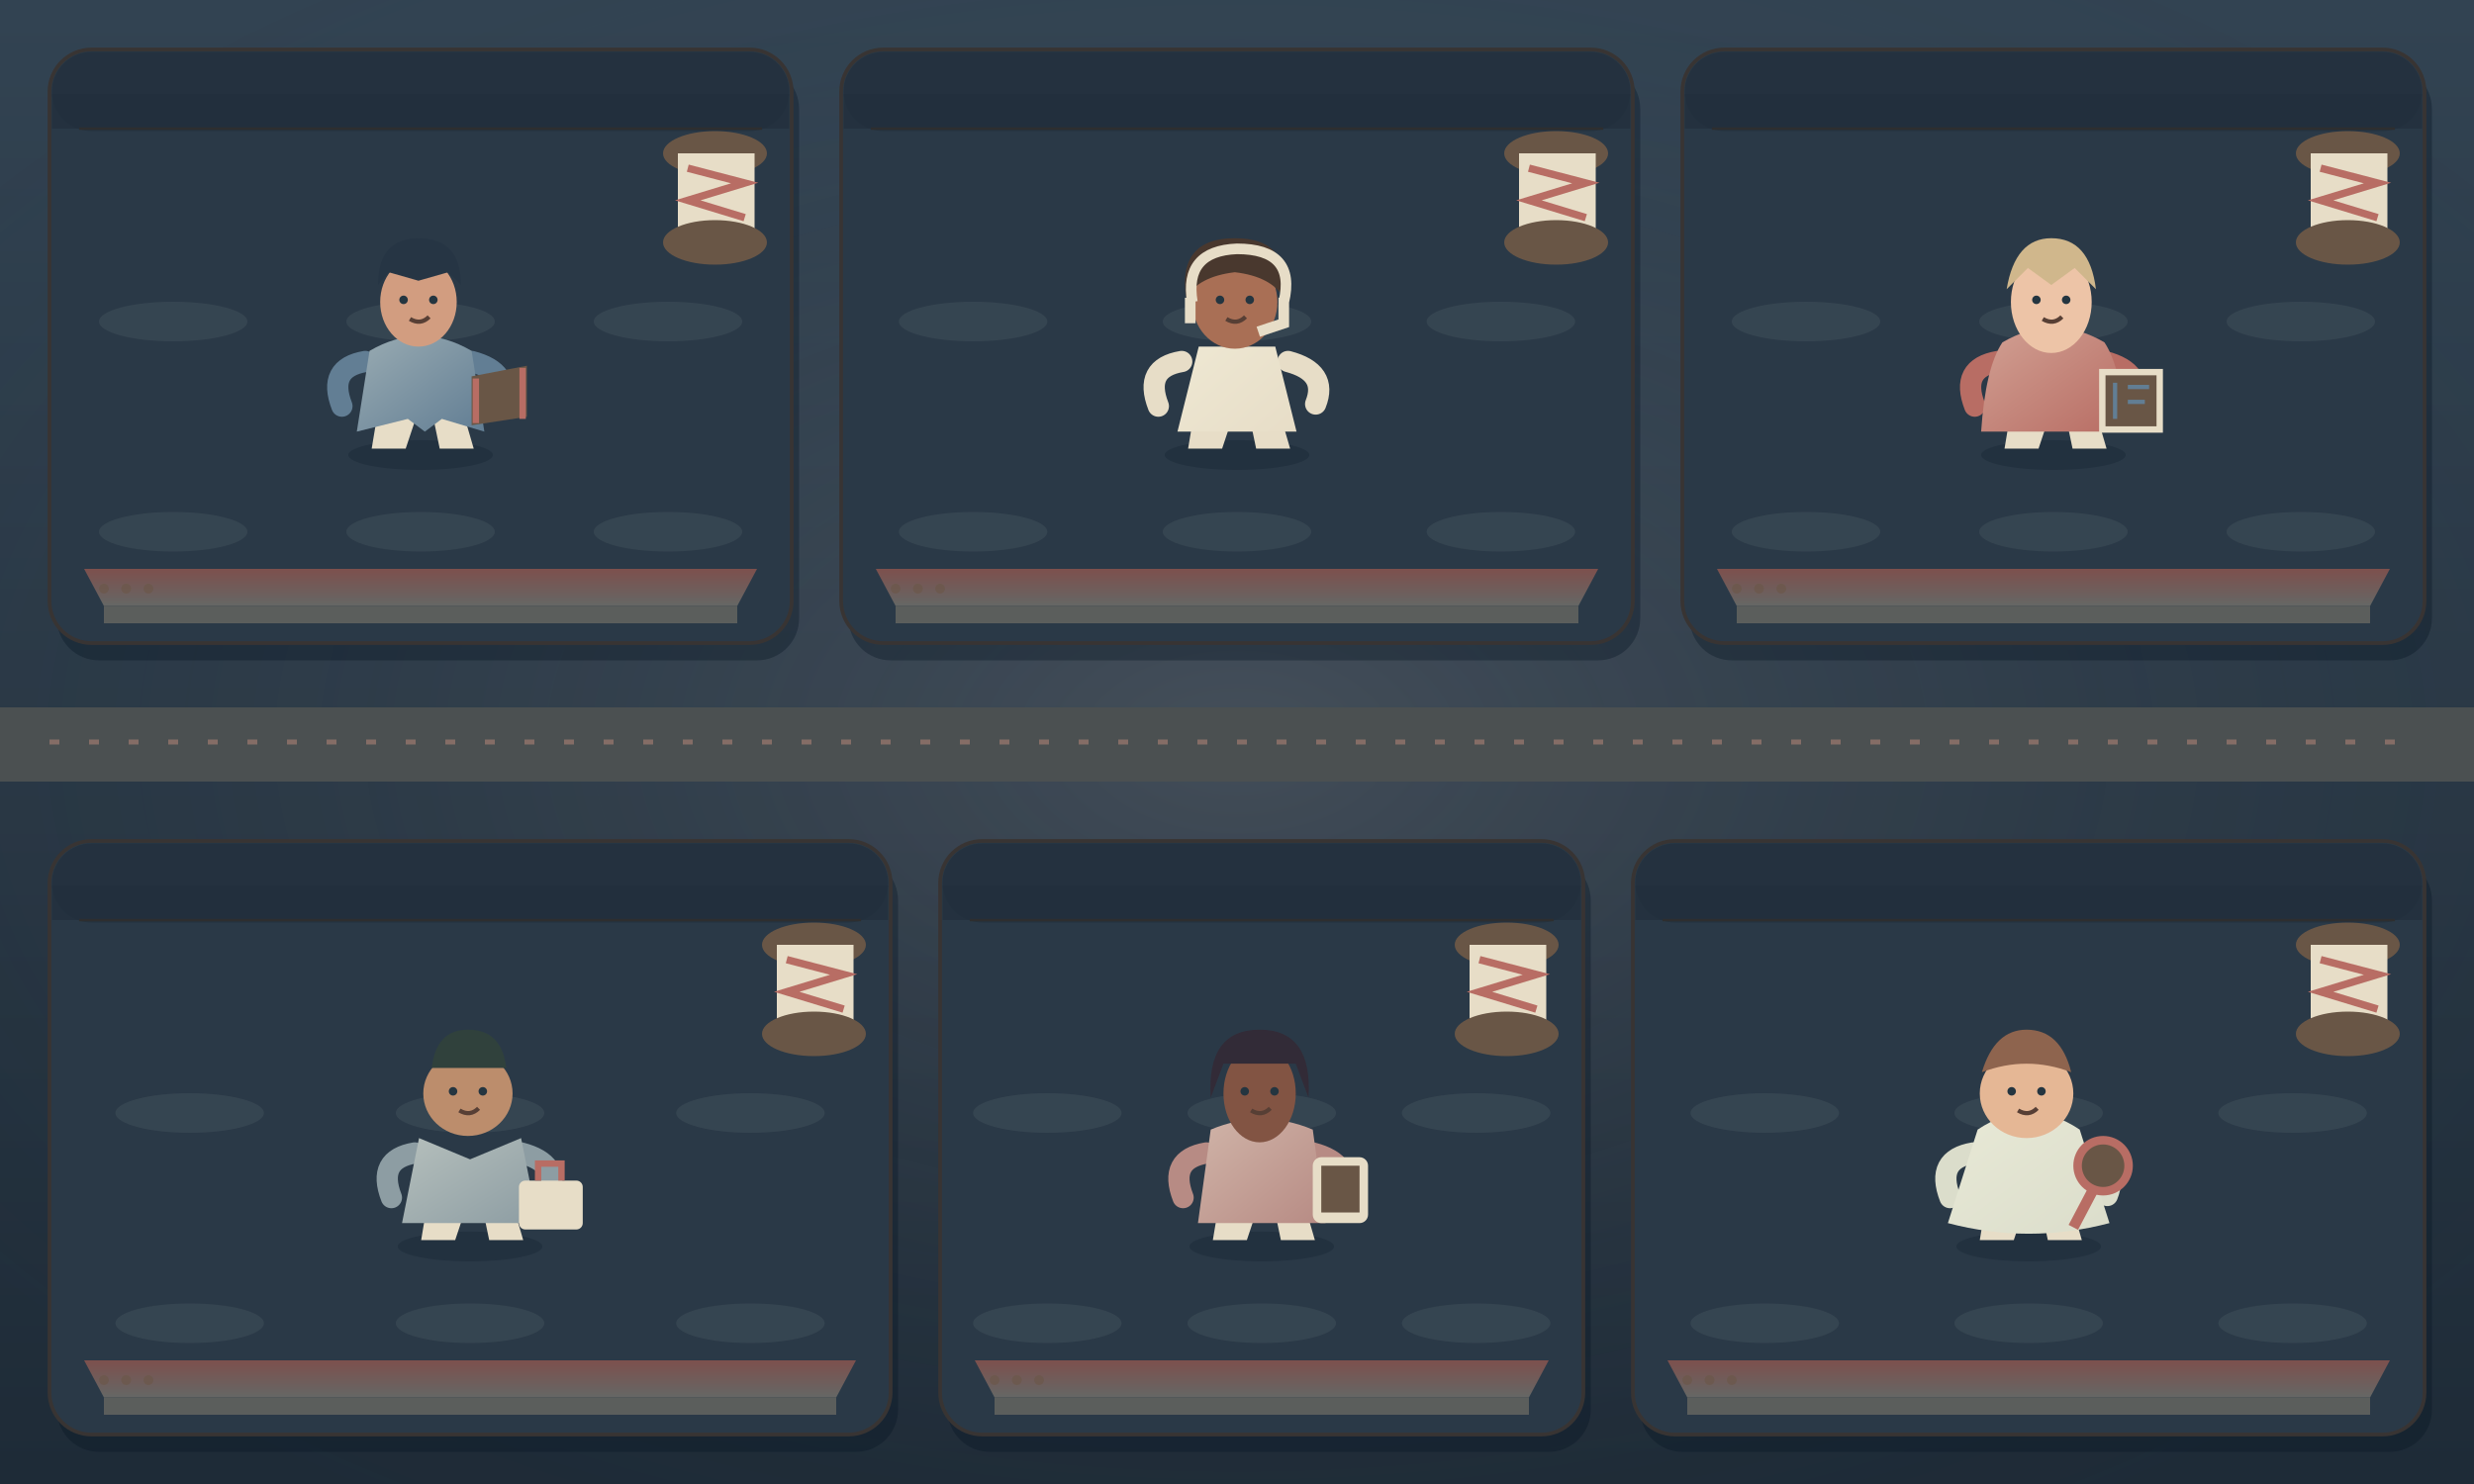
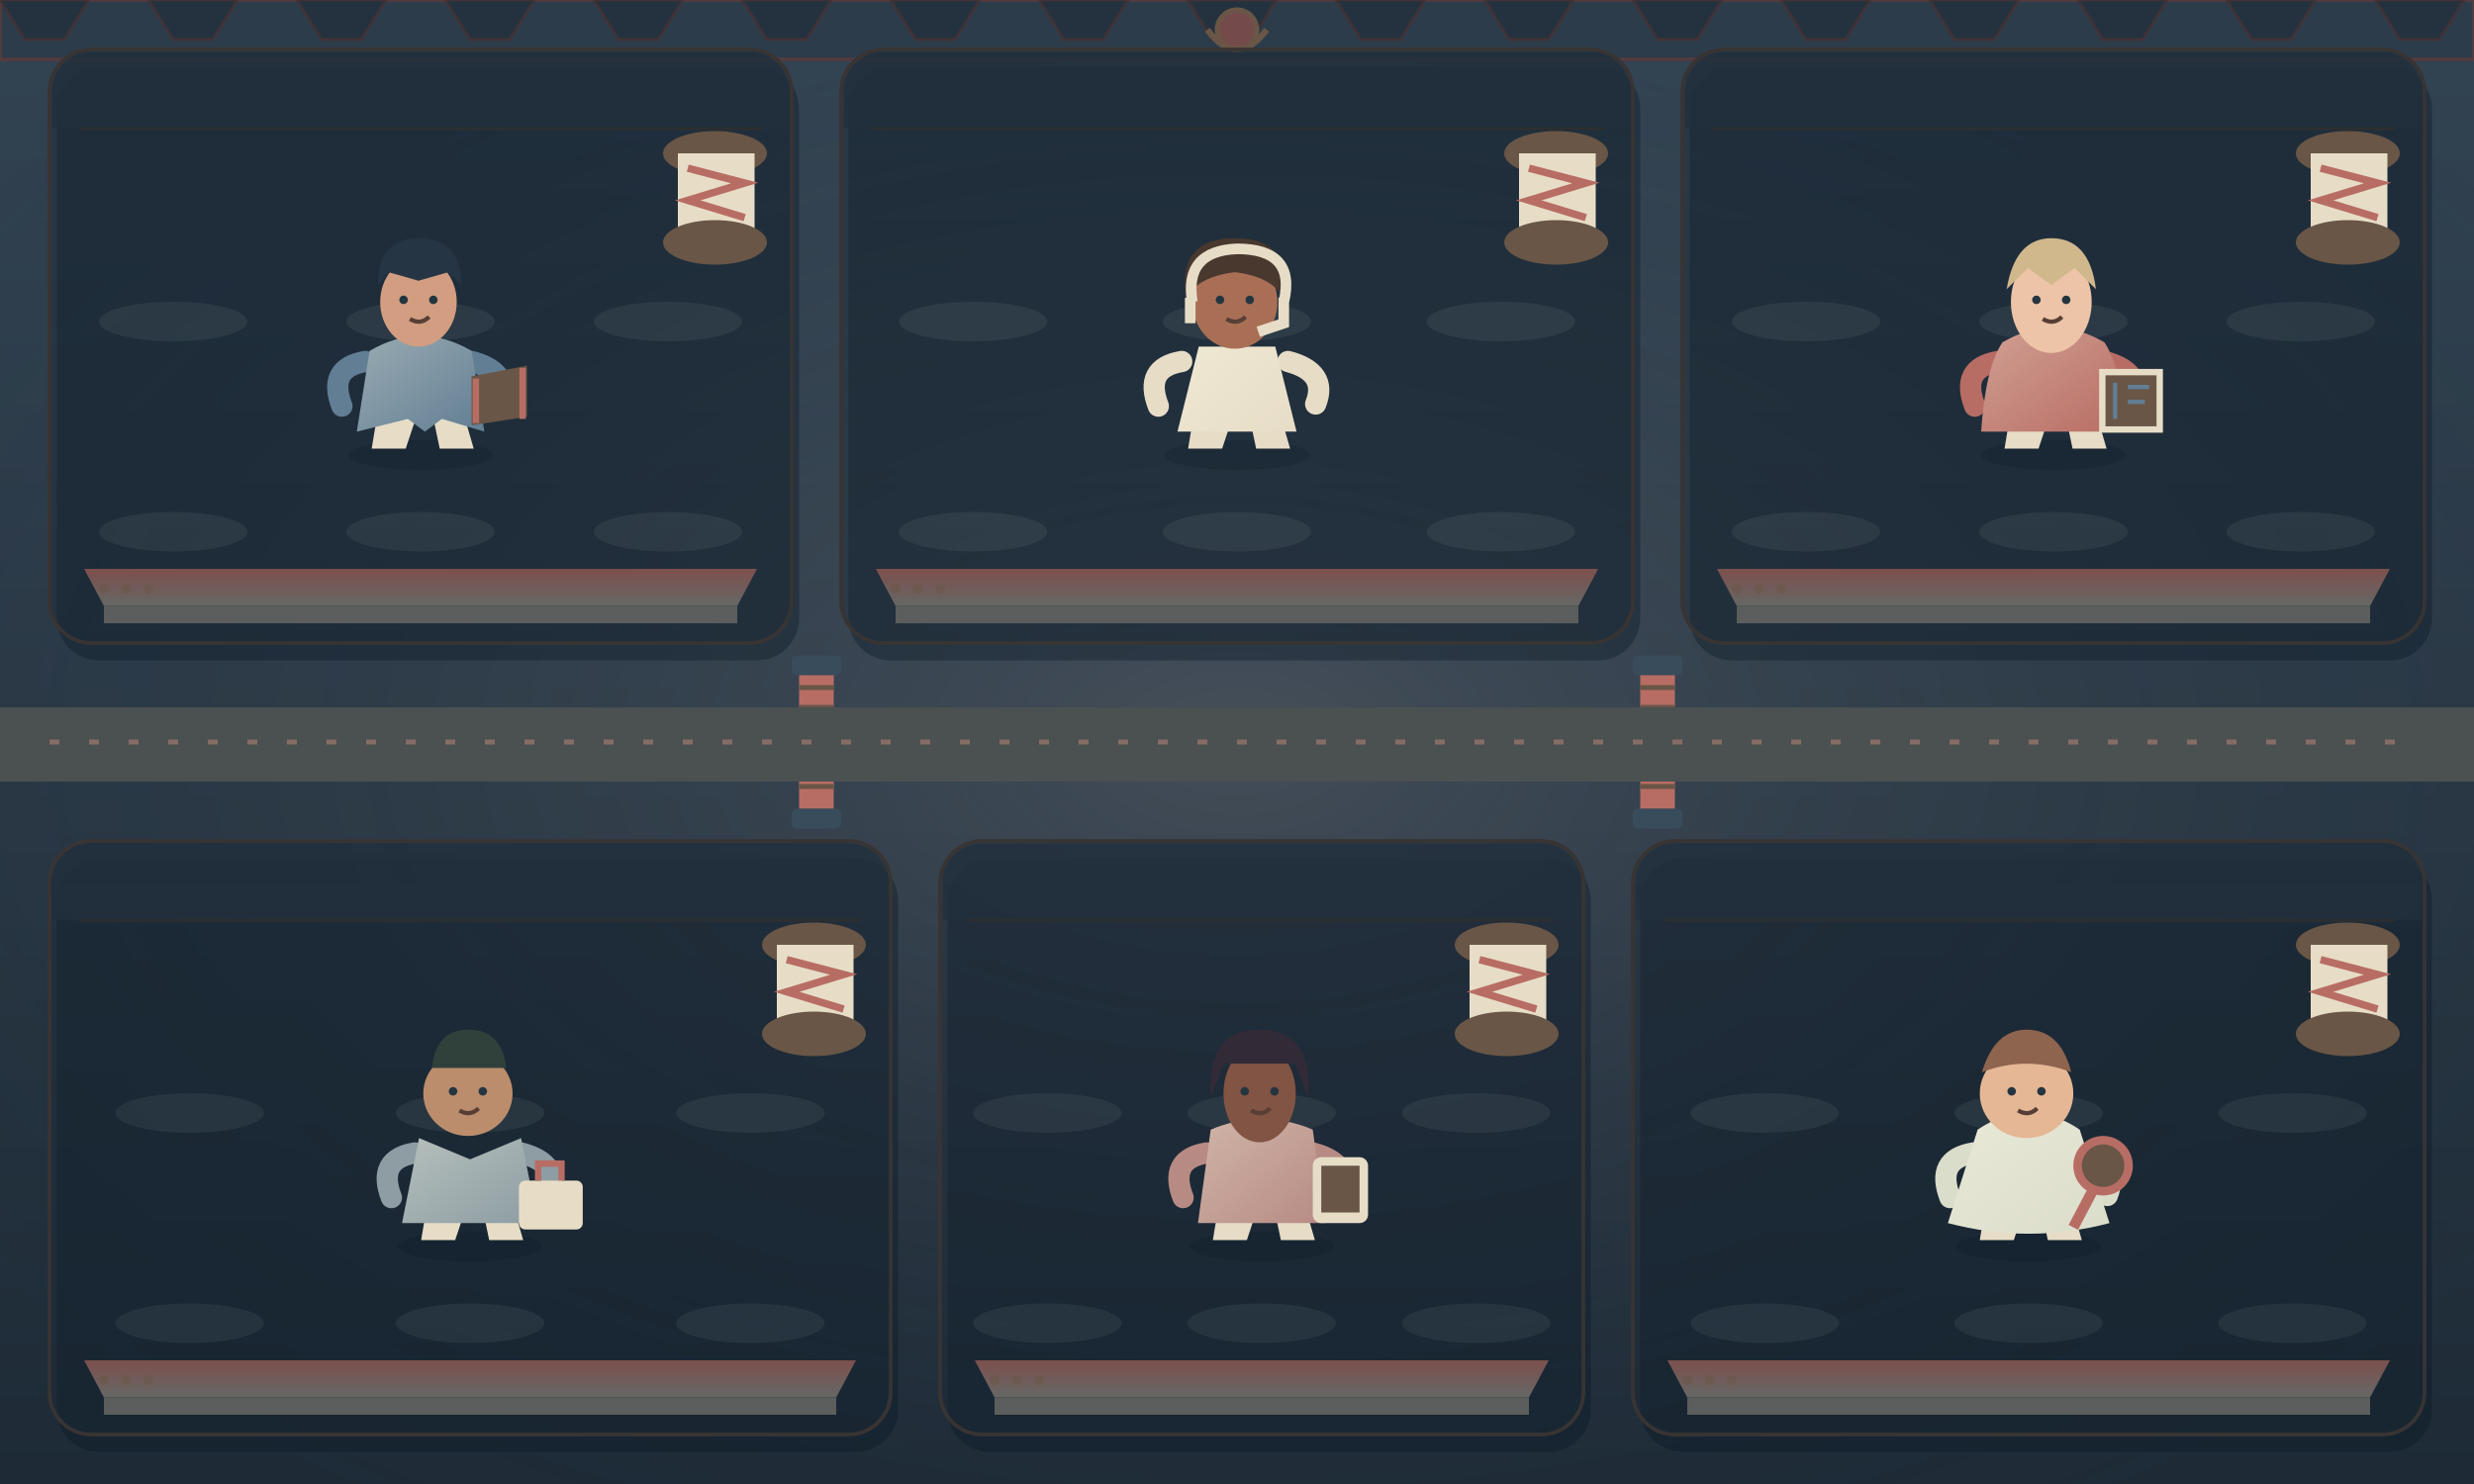
<svg xmlns="http://www.w3.org/2000/svg" width="800" height="480" viewBox="0 0 1000 600">
  <defs>
    <linearGradient id="sky" x1="0" y1="0" x2="0" y2="1">
      <stop offset="0" stop-color="#324352" />
      <stop offset="1" stop-color="#1e2b37" />
    </linearGradient>
    <linearGradient id="desk" x1="0" y1="0" x2="0" y2="1">
      <stop offset="0" stop-color="#7d504d" />
      <stop offset="1" stop-color="#656765" />
    </linearGradient>
    <radialGradient id="ambient" cx="50%" cy="50%" r="65%">
      <stop offset="0" stop-color="#eddad8" stop-opacity=".14" />
      <stop offset="100%" stop-color="#1e2b37" stop-opacity="0" />
    </radialGradient>
  </defs>
  <rect width="1000" height="600" fill="url(#sky)" />
  <rect width="1000" height="600" fill="url(#ambient)" />
+   <rect x="0" y="0" width="1000" height="24" fill="#2c3c4b" stroke="#533b3d" stroke-width="1.5" />
+   <path d="M0 0l10 16h16l10-16z" fill="#24323f" stroke="#423236" stroke-width="1" />
+   <path d="M60 0l10 16h16l10-16z" fill="#24323f" stroke="#423236" stroke-width="1" />
+   <path d="M120 0l10 16h16l10-16z" fill="#24323f" stroke="#423236" stroke-width="1" />
+   <path d="M180 0l10 16h16l10-16z" fill="#24323f" stroke="#423236" stroke-width="1" />
+   <path d="M240 0l10 16h16l10-16z" fill="#24323f" stroke="#423236" stroke-width="1" />
+   <path d="M300 0l10 16h16l10-16z" fill="#24323f" stroke="#423236" stroke-width="1" />
+   <path d="M360 0l10 16h16l10-16z" fill="#24323f" stroke="#423236" stroke-width="1" />
+   <path d="M420 0l10 16h16l10-16z" fill="#24323f" stroke="#423236" stroke-width="1" />
+   <path d="M480 0l10 16h16l10-16z" fill="#24323f" stroke="#423236" stroke-width="1" />
+   <path d="M540 0l10 16h16l10-16z" fill="#24323f" stroke="#423236" stroke-width="1" />
+   <path d="M600 0l10 16h16l10-16z" fill="#24323f" stroke="#423236" stroke-width="1" />
+   <path d="M660 0l10 16h16l10-16z" fill="#24323f" stroke="#423236" stroke-width="1" />
+   <path d="M720 0l10 16h16l10-16z" fill="#24323f" stroke="#423236" stroke-width="1" />
+   <path d="M780 0l10 16h16l10-16z" fill="#24323f" stroke="#423236" stroke-width="1" />
+   <path d="M840 0l10 16h16l10-16z" fill="#24323f" stroke="#423236" stroke-width="1" />
+   <path d="M900 0l10 16h16l10-16z" fill="#24323f" stroke="#423236" stroke-width="1" />
+   <path d="M960 0l10 16h16l10-16z" fill="#24323f" stroke="#423236" stroke-width="1" />
+   <circle cx="500" cy="12" r="8" fill="#744b4a" stroke="#695646" stroke-width="2" />
+   <path d="M488 12q12 16 24 0" fill="none" stroke="#695646" stroke-width="2.5" />
+   <rect x="320" y="265" width="20" height="8" rx="2" fill="#384c5c" />
+   <rect x="323" y="273" width="14" height="54" fill="#B86D64" />
+   <rect x="320" y="327" width="20" height="8" rx="2" fill="#384c5c" />
+   <line x1="323" y1="278" x2="337" y2="278" stroke="#695646" stroke-width="2" />
+   <line x1="323" y1="286" x2="337" y2="286" stroke="#695646" stroke-width="2" />
+   <line x1="323" y1="294" x2="337" y2="294" stroke="#695646" stroke-width="2" />
+   <line x1="323" y1="302" x2="337" y2="302" stroke="#695646" stroke-width="2" />
+   <line x1="323" y1="310" x2="337" y2="310" stroke="#695646" stroke-width="2" />
+   <line x1="323" y1="318" x2="337" y2="318" stroke="#695646" stroke-width="2" />
+   <rect x="660" y="265" width="20" height="8" rx="2" fill="#384c5c" />
+   <rect x="663" y="273" width="14" height="54" fill="#B86D64" />
+   <rect x="660" y="327" width="20" height="8" rx="2" fill="#384c5c" />
+   <line x1="663" y1="278" x2="677" y2="278" stroke="#695646" stroke-width="2" />
+   <line x1="663" y1="286" x2="677" y2="286" stroke="#695646" stroke-width="2" />
+   <line x1="663" y1="294" x2="677" y2="294" stroke="#695646" stroke-width="2" />
+   <line x1="663" y1="302" x2="677" y2="302" stroke="#695646" stroke-width="2" />
+   <line x1="663" y1="310" x2="677" y2="310" stroke="#695646" stroke-width="2" />
+   <line x1="663" y1="318" x2="677" y2="318" stroke="#695646" stroke-width="2" />
  <path d="M0 286h1000v30H0z" fill="#4b5051" />
  <path d="M20 300h960" stroke="#cd9180" stroke-width="2" stroke-dasharray="4 12" opacity=".45" />
  <rect x="23" y="27" width="300" height="240" rx="17" fill="#071422" opacity=".35" />
-   <rect x="20" y="20" width="300" height="240" rx="17" fill="#2a3947" stroke="#383433" stroke-width="1.5" />
+   <rect x="20" y="20" width="300" height="240" rx="17" fill="#1c2935" fill-opacity=".4" stroke="#383433" stroke-width="1.5" />
  <rect x="21" y="21" width="298" height="32" rx="16" fill="#212f3c" opacity=".75" />
  <rect x="21" y="38" width="298" height="14" fill="#212f3c" opacity=".75" />
  <line x1="32" y1="52" x2="308" y2="52" stroke="#2e2e2f" stroke-width="1" />
  <path d="M34 230h272l-8 15H42z" fill="url(#desk)" />
  <path d="M42 245v7h256v-7" fill="#5b5e5c" />
  <ellipse cx="70.0" cy="130" rx="30" ry="8" fill="#d9ecdb" opacity=".07" />
  <ellipse cx="70.0" cy="215" rx="30" ry="8" fill="#d9ecdb" opacity=".07" />
  <ellipse cx="170.0" cy="130" rx="30" ry="8" fill="#d9ecdb" opacity=".07" />
  <ellipse cx="170.0" cy="215" rx="30" ry="8" fill="#d9ecdb" opacity=".07" />
  <ellipse cx="270.0" cy="130" rx="30" ry="8" fill="#d9ecdb" opacity=".07" />
  <ellipse cx="270.0" cy="215" rx="30" ry="8" fill="#d9ecdb" opacity=".07" />
  <ellipse cx="289" cy="62" rx="21" ry="9" fill="#695646" />
  <path d="M274 62v36h31V62" fill="#E7DDC7" />
  <ellipse cx="289" cy="98" rx="21" ry="9" fill="#695646" />
  <path d="M278 68l23 6-23 7 23 7" fill="none" stroke="#B86D64" stroke-width="3" />
  <circle cx="42" cy="238" r="2" fill="#695646" opacity=".55" />
  <circle cx="51" cy="238" r="2" fill="#695646" opacity=".55" />
  <circle cx="60" cy="238" r="2" fill="#695646" opacity=".55" />
  <rect x="343" y="27" width="320" height="240" rx="17" fill="#071422" opacity=".35" />
-   <rect x="340" y="20" width="320" height="240" rx="17" fill="#2a3947" stroke="#383433" stroke-width="1.5" />
+   <rect x="340" y="20" width="320" height="240" rx="17" fill="#1c2935" fill-opacity=".4" stroke="#383433" stroke-width="1.5" />
  <rect x="341" y="21" width="318" height="32" rx="16" fill="#212f3c" opacity=".75" />
  <rect x="341" y="38" width="318" height="14" fill="#212f3c" opacity=".75" />
  <line x1="352" y1="52" x2="648" y2="52" stroke="#2e2e2f" stroke-width="1" />
  <path d="M354 230h292l-8 15H362z" fill="url(#desk)" />
  <path d="M362 245v7h276v-7" fill="#5b5e5c" />
  <ellipse cx="393.333" cy="130" rx="30" ry="8" fill="#d9ecdb" opacity=".07" />
  <ellipse cx="393.333" cy="215" rx="30" ry="8" fill="#d9ecdb" opacity=".07" />
  <ellipse cx="500.0" cy="130" rx="30" ry="8" fill="#d9ecdb" opacity=".07" />
  <ellipse cx="500.0" cy="215" rx="30" ry="8" fill="#d9ecdb" opacity=".07" />
  <ellipse cx="606.667" cy="130" rx="30" ry="8" fill="#d9ecdb" opacity=".07" />
  <ellipse cx="606.667" cy="215" rx="30" ry="8" fill="#d9ecdb" opacity=".07" />
  <ellipse cx="629" cy="62" rx="21" ry="9" fill="#695646" />
  <path d="M614 62v36h31V62" fill="#E7DDC7" />
  <ellipse cx="629" cy="98" rx="21" ry="9" fill="#695646" />
  <path d="M618 68l23 6-23 7 23 7" fill="none" stroke="#B86D64" stroke-width="3" />
  <circle cx="362" cy="238" r="2" fill="#695646" opacity=".55" />
  <circle cx="371" cy="238" r="2" fill="#695646" opacity=".55" />
  <circle cx="380" cy="238" r="2" fill="#695646" opacity=".55" />
  <rect x="683" y="27" width="300" height="240" rx="17" fill="#071422" opacity=".35" />
-   <rect x="680" y="20" width="300" height="240" rx="17" fill="#2a3947" stroke="#383433" stroke-width="1.5" />
+   <rect x="680" y="20" width="300" height="240" rx="17" fill="#1c2935" fill-opacity=".4" stroke="#383433" stroke-width="1.5" />
  <rect x="681" y="21" width="298" height="32" rx="16" fill="#212f3c" opacity=".75" />
  <rect x="681" y="38" width="298" height="14" fill="#212f3c" opacity=".75" />
  <line x1="692" y1="52" x2="968" y2="52" stroke="#2e2e2f" stroke-width="1" />
  <path d="M694 230h272l-8 15H702z" fill="url(#desk)" />
  <path d="M702 245v7h256v-7" fill="#5b5e5c" />
  <ellipse cx="730.0" cy="130" rx="30" ry="8" fill="#d9ecdb" opacity=".07" />
  <ellipse cx="730.0" cy="215" rx="30" ry="8" fill="#d9ecdb" opacity=".07" />
  <ellipse cx="830.0" cy="130" rx="30" ry="8" fill="#d9ecdb" opacity=".07" />
  <ellipse cx="830.0" cy="215" rx="30" ry="8" fill="#d9ecdb" opacity=".07" />
  <ellipse cx="930.0" cy="130" rx="30" ry="8" fill="#d9ecdb" opacity=".07" />
  <ellipse cx="930.0" cy="215" rx="30" ry="8" fill="#d9ecdb" opacity=".07" />
  <ellipse cx="949" cy="62" rx="21" ry="9" fill="#695646" />
  <path d="M934 62v36h31V62" fill="#E7DDC7" />
  <ellipse cx="949" cy="98" rx="21" ry="9" fill="#695646" />
  <path d="M938 68l23 6-23 7 23 7" fill="none" stroke="#B86D64" stroke-width="3" />
  <circle cx="702" cy="238" r="2" fill="#695646" opacity=".55" />
  <circle cx="711" cy="238" r="2" fill="#695646" opacity=".55" />
  <circle cx="720" cy="238" r="2" fill="#695646" opacity=".55" />
  <rect x="23" y="347" width="340" height="240" rx="17" fill="#071422" opacity=".35" />
-   <rect x="20" y="340" width="340" height="240" rx="17" fill="#2a3947" stroke="#383433" stroke-width="1.5" />
+   <rect x="20" y="340" width="340" height="240" rx="17" fill="#1c2935" fill-opacity=".4" stroke="#383433" stroke-width="1.5" />
  <rect x="21" y="341" width="338" height="32" rx="16" fill="#212f3c" opacity=".75" />
  <rect x="21" y="358" width="338" height="14" fill="#212f3c" opacity=".75" />
  <line x1="32" y1="372" x2="348" y2="372" stroke="#2e2e2f" stroke-width="1" />
  <path d="M34 550h312l-8 15H42z" fill="url(#desk)" />
  <path d="M42 565v7h296v-7" fill="#5b5e5c" />
  <ellipse cx="76.667" cy="450" rx="30" ry="8" fill="#d9ecdb" opacity=".07" />
  <ellipse cx="76.667" cy="535" rx="30" ry="8" fill="#d9ecdb" opacity=".07" />
  <ellipse cx="190.0" cy="450" rx="30" ry="8" fill="#d9ecdb" opacity=".07" />
  <ellipse cx="190.0" cy="535" rx="30" ry="8" fill="#d9ecdb" opacity=".07" />
  <ellipse cx="303.333" cy="450" rx="30" ry="8" fill="#d9ecdb" opacity=".07" />
  <ellipse cx="303.333" cy="535" rx="30" ry="8" fill="#d9ecdb" opacity=".07" />
  <ellipse cx="329" cy="382" rx="21" ry="9" fill="#695646" />
  <path d="M314 382v36h31V382" fill="#E7DDC7" />
  <ellipse cx="329" cy="418" rx="21" ry="9" fill="#695646" />
  <path d="M318 388l23 6-23 7 23 7" fill="none" stroke="#B86D64" stroke-width="3" />
  <circle cx="42" cy="558" r="2" fill="#695646" opacity=".55" />
  <circle cx="51" cy="558" r="2" fill="#695646" opacity=".55" />
  <circle cx="60" cy="558" r="2" fill="#695646" opacity=".55" />
  <rect x="383" y="347" width="260" height="240" rx="17" fill="#071422" opacity=".35" />
-   <rect x="380" y="340" width="260" height="240" rx="17" fill="#2a3947" stroke="#383433" stroke-width="1.5" />
+   <rect x="380" y="340" width="260" height="240" rx="17" fill="#1c2935" fill-opacity=".4" stroke="#383433" stroke-width="1.5" />
  <rect x="381" y="341" width="258" height="32" rx="16" fill="#212f3c" opacity=".75" />
  <rect x="381" y="358" width="258" height="14" fill="#212f3c" opacity=".75" />
  <line x1="392" y1="372" x2="628" y2="372" stroke="#2e2e2f" stroke-width="1" />
  <path d="M394 550h232l-8 15H402z" fill="url(#desk)" />
  <path d="M402 565v7h216v-7" fill="#5b5e5c" />
  <ellipse cx="423.333" cy="450" rx="30" ry="8" fill="#d9ecdb" opacity=".07" />
  <ellipse cx="423.333" cy="535" rx="30" ry="8" fill="#d9ecdb" opacity=".07" />
  <ellipse cx="510.0" cy="450" rx="30" ry="8" fill="#d9ecdb" opacity=".07" />
  <ellipse cx="510.0" cy="535" rx="30" ry="8" fill="#d9ecdb" opacity=".07" />
  <ellipse cx="596.667" cy="450" rx="30" ry="8" fill="#d9ecdb" opacity=".07" />
  <ellipse cx="596.667" cy="535" rx="30" ry="8" fill="#d9ecdb" opacity=".07" />
  <ellipse cx="609" cy="382" rx="21" ry="9" fill="#695646" />
  <path d="M594 382v36h31V382" fill="#E7DDC7" />
  <ellipse cx="609" cy="418" rx="21" ry="9" fill="#695646" />
  <path d="M598 388l23 6-23 7 23 7" fill="none" stroke="#B86D64" stroke-width="3" />
  <circle cx="402" cy="558" r="2" fill="#695646" opacity=".55" />
  <circle cx="411" cy="558" r="2" fill="#695646" opacity=".55" />
  <circle cx="420" cy="558" r="2" fill="#695646" opacity=".55" />
  <rect x="663" y="347" width="320" height="240" rx="17" fill="#071422" opacity=".35" />
-   <rect x="660" y="340" width="320" height="240" rx="17" fill="#2a3947" stroke="#383433" stroke-width="1.5" />
+   <rect x="660" y="340" width="320" height="240" rx="17" fill="#1c2935" fill-opacity=".4" stroke="#383433" stroke-width="1.5" />
  <rect x="661" y="341" width="318" height="32" rx="16" fill="#212f3c" opacity=".75" />
  <rect x="661" y="358" width="318" height="14" fill="#212f3c" opacity=".75" />
  <line x1="672" y1="372" x2="968" y2="372" stroke="#2e2e2f" stroke-width="1" />
  <path d="M674 550h292l-8 15H682z" fill="url(#desk)" />
  <path d="M682 565v7h276v-7" fill="#5b5e5c" />
  <ellipse cx="713.333" cy="450" rx="30" ry="8" fill="#d9ecdb" opacity=".07" />
  <ellipse cx="713.333" cy="535" rx="30" ry="8" fill="#d9ecdb" opacity=".07" />
  <ellipse cx="820.0" cy="450" rx="30" ry="8" fill="#d9ecdb" opacity=".07" />
  <ellipse cx="820.0" cy="535" rx="30" ry="8" fill="#d9ecdb" opacity=".07" />
  <ellipse cx="926.667" cy="450" rx="30" ry="8" fill="#d9ecdb" opacity=".07" />
  <ellipse cx="926.667" cy="535" rx="30" ry="8" fill="#d9ecdb" opacity=".07" />
  <ellipse cx="949" cy="382" rx="21" ry="9" fill="#695646" />
  <path d="M934 382v36h31V382" fill="#E7DDC7" />
  <ellipse cx="949" cy="418" rx="21" ry="9" fill="#695646" />
  <path d="M938 388l23 6-23 7 23 7" fill="none" stroke="#B86D64" stroke-width="3" />
  <circle cx="682" cy="558" r="2" fill="#695646" opacity=".55" />
  <circle cx="691" cy="558" r="2" fill="#695646" opacity=".55" />
  <circle cx="700" cy="558" r="2" fill="#695646" opacity=".55" />
  <svg x="115.0" y="86" width="110" height="110" viewBox="0 0 128 128">
    <defs>
      <linearGradient id="body0" x1="0" y1="0" x2="1" y2="1">
        <stop offset="0" stop-color="#99abb2" />
        <stop offset="1" stop-color="#627E94" />
      </linearGradient>
    </defs>
    <ellipse cx="64" cy="114" rx="34" ry="7" fill="#091726" opacity=".24" />
    <path d="M45 87l-4 24h16l8-24M68 87l5 24h16l-7-24" fill="#E7DDC7" />
    <path d="M38 70Q20 73 27 91M88 70q19 5 13 20" stroke="#627E94" stroke-width="10" fill="none" stroke-linecap="round" />
    <g id="shape-0">
      <path d="M34 103l6-38q24-14 48 0l6 38-20-6-8 6-8-6z" fill="url(#body0)" />
      <ellipse cx="63" cy="42" rx="18" ry="21" fill="#d29d80" />
      <path d="M44 34q0-22 19-22 20 0 20 22l-6-6-14 4-14-4z" fill="#263544" />
    </g>
    <circle cx="56" cy="41" r="2" fill="#243540" />
    <circle cx="70" cy="41" r="2" fill="#243540" />
    <path d="M59 50q5 3 9-1" fill="none" stroke="#573f35" stroke-width="2" />
    <path d="M88 77l26-5v24l-26 4z" fill="#695646" />
    <path d="M90 78v21M112 73v24" stroke="#B86D64" stroke-width="3" />
  </svg>
  <svg x="445.0" y="86" width="110" height="110" viewBox="0 0 128 128">
    <defs>
      <linearGradient id="body1" x1="0" y1="0" x2="1" y2="1">
        <stop offset="0" stop-color="#efe9d4" />
        <stop offset="1" stop-color="#E7DDC7" />
      </linearGradient>
    </defs>
    <ellipse cx="64" cy="114" rx="34" ry="7" fill="#091726" opacity=".24" />
    <path d="M45 87l-4 24h16l8-24M68 87l5 24h16l-7-24" fill="#E7DDC7" />
    <path d="M38 70Q20 73 27 91M88 70q19 5 13 20" stroke="#E7DDC7" stroke-width="10" fill="none" stroke-linecap="round" />
    <g id="shape-1">
      <path d="M36 103l10-40h36l10 40zM46 63l-4-10M82 63l4-10" fill="url(#body1)" />
      <ellipse cx="63" cy="42" rx="20" ry="22" fill="#a96f55" />
      <path d="M40 40q-4-28 23-28 27 0 23 28-6-10-23-12-17 2-23 12z" fill="#49382e" />
    </g>
    <circle cx="56" cy="41" r="2" fill="#243540" />
    <circle cx="70" cy="41" r="2" fill="#243540" />
    <path d="M59 50q5 3 9-1" fill="none" stroke="#573f35" stroke-width="2" />
    <path d="M43 42q-4-24 21-25 28 0 22 25M42 40v12M86 40v12l-12 4" fill="none" stroke="#E7DDC7" stroke-width="5" />
  </svg>
  <svg x="775.0" y="86" width="110" height="110" viewBox="0 0 128 128">
    <defs>
      <linearGradient id="body2" x1="0" y1="0" x2="1" y2="1">
        <stop offset="0" stop-color="#d1a093" />
        <stop offset="1" stop-color="#B86D64" />
      </linearGradient>
    </defs>
    <ellipse cx="64" cy="114" rx="34" ry="7" fill="#091726" opacity=".24" />
    <path d="M45 87l-4 24h16l8-24M68 87l5 24h16l-7-24" fill="#E7DDC7" />
    <path d="M38 70Q20 73 27 91M88 70q19 5 13 20" stroke="#B86D64" stroke-width="10" fill="none" stroke-linecap="round" />
    <g id="shape-2">
      <path d="M30 103q2-30 10-42q24-14 48 0 8 12 10 42z" fill="url(#body2)" />
      <ellipse cx="63" cy="42" rx="19" ry="24" fill="#edc4a7" />
      <path d="M42 36q4-24 21-24 18 0 21 24l-10-10-11 8-11-8z" fill="#d0b78c" />
    </g>
    <circle cx="56" cy="41" r="2" fill="#243540" />
    <circle cx="70" cy="41" r="2" fill="#243540" />
    <path d="M59 50q5 3 9-1" fill="none" stroke="#573f35" stroke-width="2" />
    <path d="M87 75h27v27H87z" fill="#695646" stroke="#E7DDC7" stroke-width="3" />
    <path d="M93 80v17M99 82h10M99 89h8" stroke="#627E94" stroke-width="2" />
  </svg>
  <svg x="135.0" y="406" width="110" height="110" viewBox="0 0 128 128">
    <defs>
      <linearGradient id="body3" x1="0" y1="0" x2="1" y2="1">
        <stop offset="0" stop-color="#b5bfbc" />
        <stop offset="1" stop-color="#8d9da3" />
      </linearGradient>
    </defs>
    <ellipse cx="64" cy="114" rx="34" ry="7" fill="#091726" opacity=".24" />
    <path d="M45 87l-4 24h16l8-24M68 87l5 24h16l-7-24" fill="#E7DDC7" />
    <path d="M38 70Q20 73 27 91M88 70q19 5 13 20" stroke="#8d9da3" stroke-width="10" fill="none" stroke-linecap="round" />
    <g id="shape-3">
      <path d="M32 103l8-40 24 10 24-10 8 40z" fill="url(#body3)" />
      <ellipse cx="63" cy="42" rx="21" ry="20" fill="#bc8d6c" />
      <path d="M46 30q2-18 17-18 16 0 18 18z" fill="#30413c" />
    </g>
    <circle cx="56" cy="41" r="2" fill="#243540" />
    <circle cx="70" cy="41" r="2" fill="#243540" />
    <path d="M59 50q5 3 9-1" fill="none" stroke="#573f35" stroke-width="2" />
    <rect x="87" y="83" width="30" height="23" rx="3" fill="#E7DDC7" />
    <path d="M96 83v-8h11v8" fill="none" stroke="#B86D64" stroke-width="3" />
  </svg>
  <svg x="455.0" y="406" width="110" height="110" viewBox="0 0 128 128">
    <defs>
      <linearGradient id="body4" x1="0" y1="0" x2="1" y2="1">
        <stop offset="0" stop-color="#d0b4a8" />
        <stop offset="1" stop-color="#b78b84" />
      </linearGradient>
    </defs>
    <ellipse cx="64" cy="114" rx="34" ry="7" fill="#091726" opacity=".24" />
    <path d="M45 87l-4 24h16l8-24M68 87l5 24h16l-7-24" fill="#E7DDC7" />
    <path d="M38 70Q20 73 27 91M88 70q19 5 13 20" stroke="#b78b84" stroke-width="10" fill="none" stroke-linecap="round" />
    <g id="shape-4">
      <path d="M34 103l6-44q24-10 48 0l6 44z" fill="url(#body4)" />
      <ellipse cx="63" cy="42" rx="17" ry="23" fill="#825443" />
      <path d="M40 44q-2-32 23-32 25 0 23 32l-6-16h-34z" fill="#322b37" />
    </g>
    <circle cx="56" cy="41" r="2" fill="#243540" />
    <circle cx="70" cy="41" r="2" fill="#243540" />
    <path d="M59 50q5 3 9-1" fill="none" stroke="#573f35" stroke-width="2" />
    <rect x="88" y="72" width="26" height="31" rx="4" fill="#E7DDC7" />
    <rect x="92" y="76" width="18" height="22" fill="#695646" />
  </svg>
  <svg x="765.0" y="406" width="110" height="110" viewBox="0 0 128 128">
    <defs>
      <linearGradient id="body5" x1="0" y1="0" x2="1" y2="1">
        <stop offset="0" stop-color="#e8e9d6" />
        <stop offset="1" stop-color="#dbddcb" />
      </linearGradient>
    </defs>
    <ellipse cx="64" cy="114" rx="34" ry="7" fill="#091726" opacity=".24" />
    <path d="M45 87l-4 24h16l8-24M68 87l5 24h16l-7-24" fill="#E7DDC7" />
    <path d="M38 70Q20 73 27 91M88 70q19 5 13 20" stroke="#dbddcb" stroke-width="10" fill="none" stroke-linecap="round" />
    <g id="shape-5">
      <path d="M26 103l14-44q24-16 48 0l14 44q-38 10-76 0z" fill="url(#body5)" />
      <ellipse cx="63" cy="42" rx="22" ry="21" fill="#e5b795" />
      <path d="M42 32q6-20 21-20 16 0 21 20q-21-8-42 0z" fill="#8e644e" />
    </g>
    <circle cx="56" cy="41" r="2" fill="#243540" />
    <circle cx="70" cy="41" r="2" fill="#243540" />
    <path d="M59 50q5 3 9-1" fill="none" stroke="#573f35" stroke-width="2" />
    <circle cx="99" cy="76" r="12" fill="#695646" stroke="#B86D64" stroke-width="4" />
    <path d="M95 86l-10 19" stroke="#B86D64" stroke-width="5" />
  </svg>
</svg>
